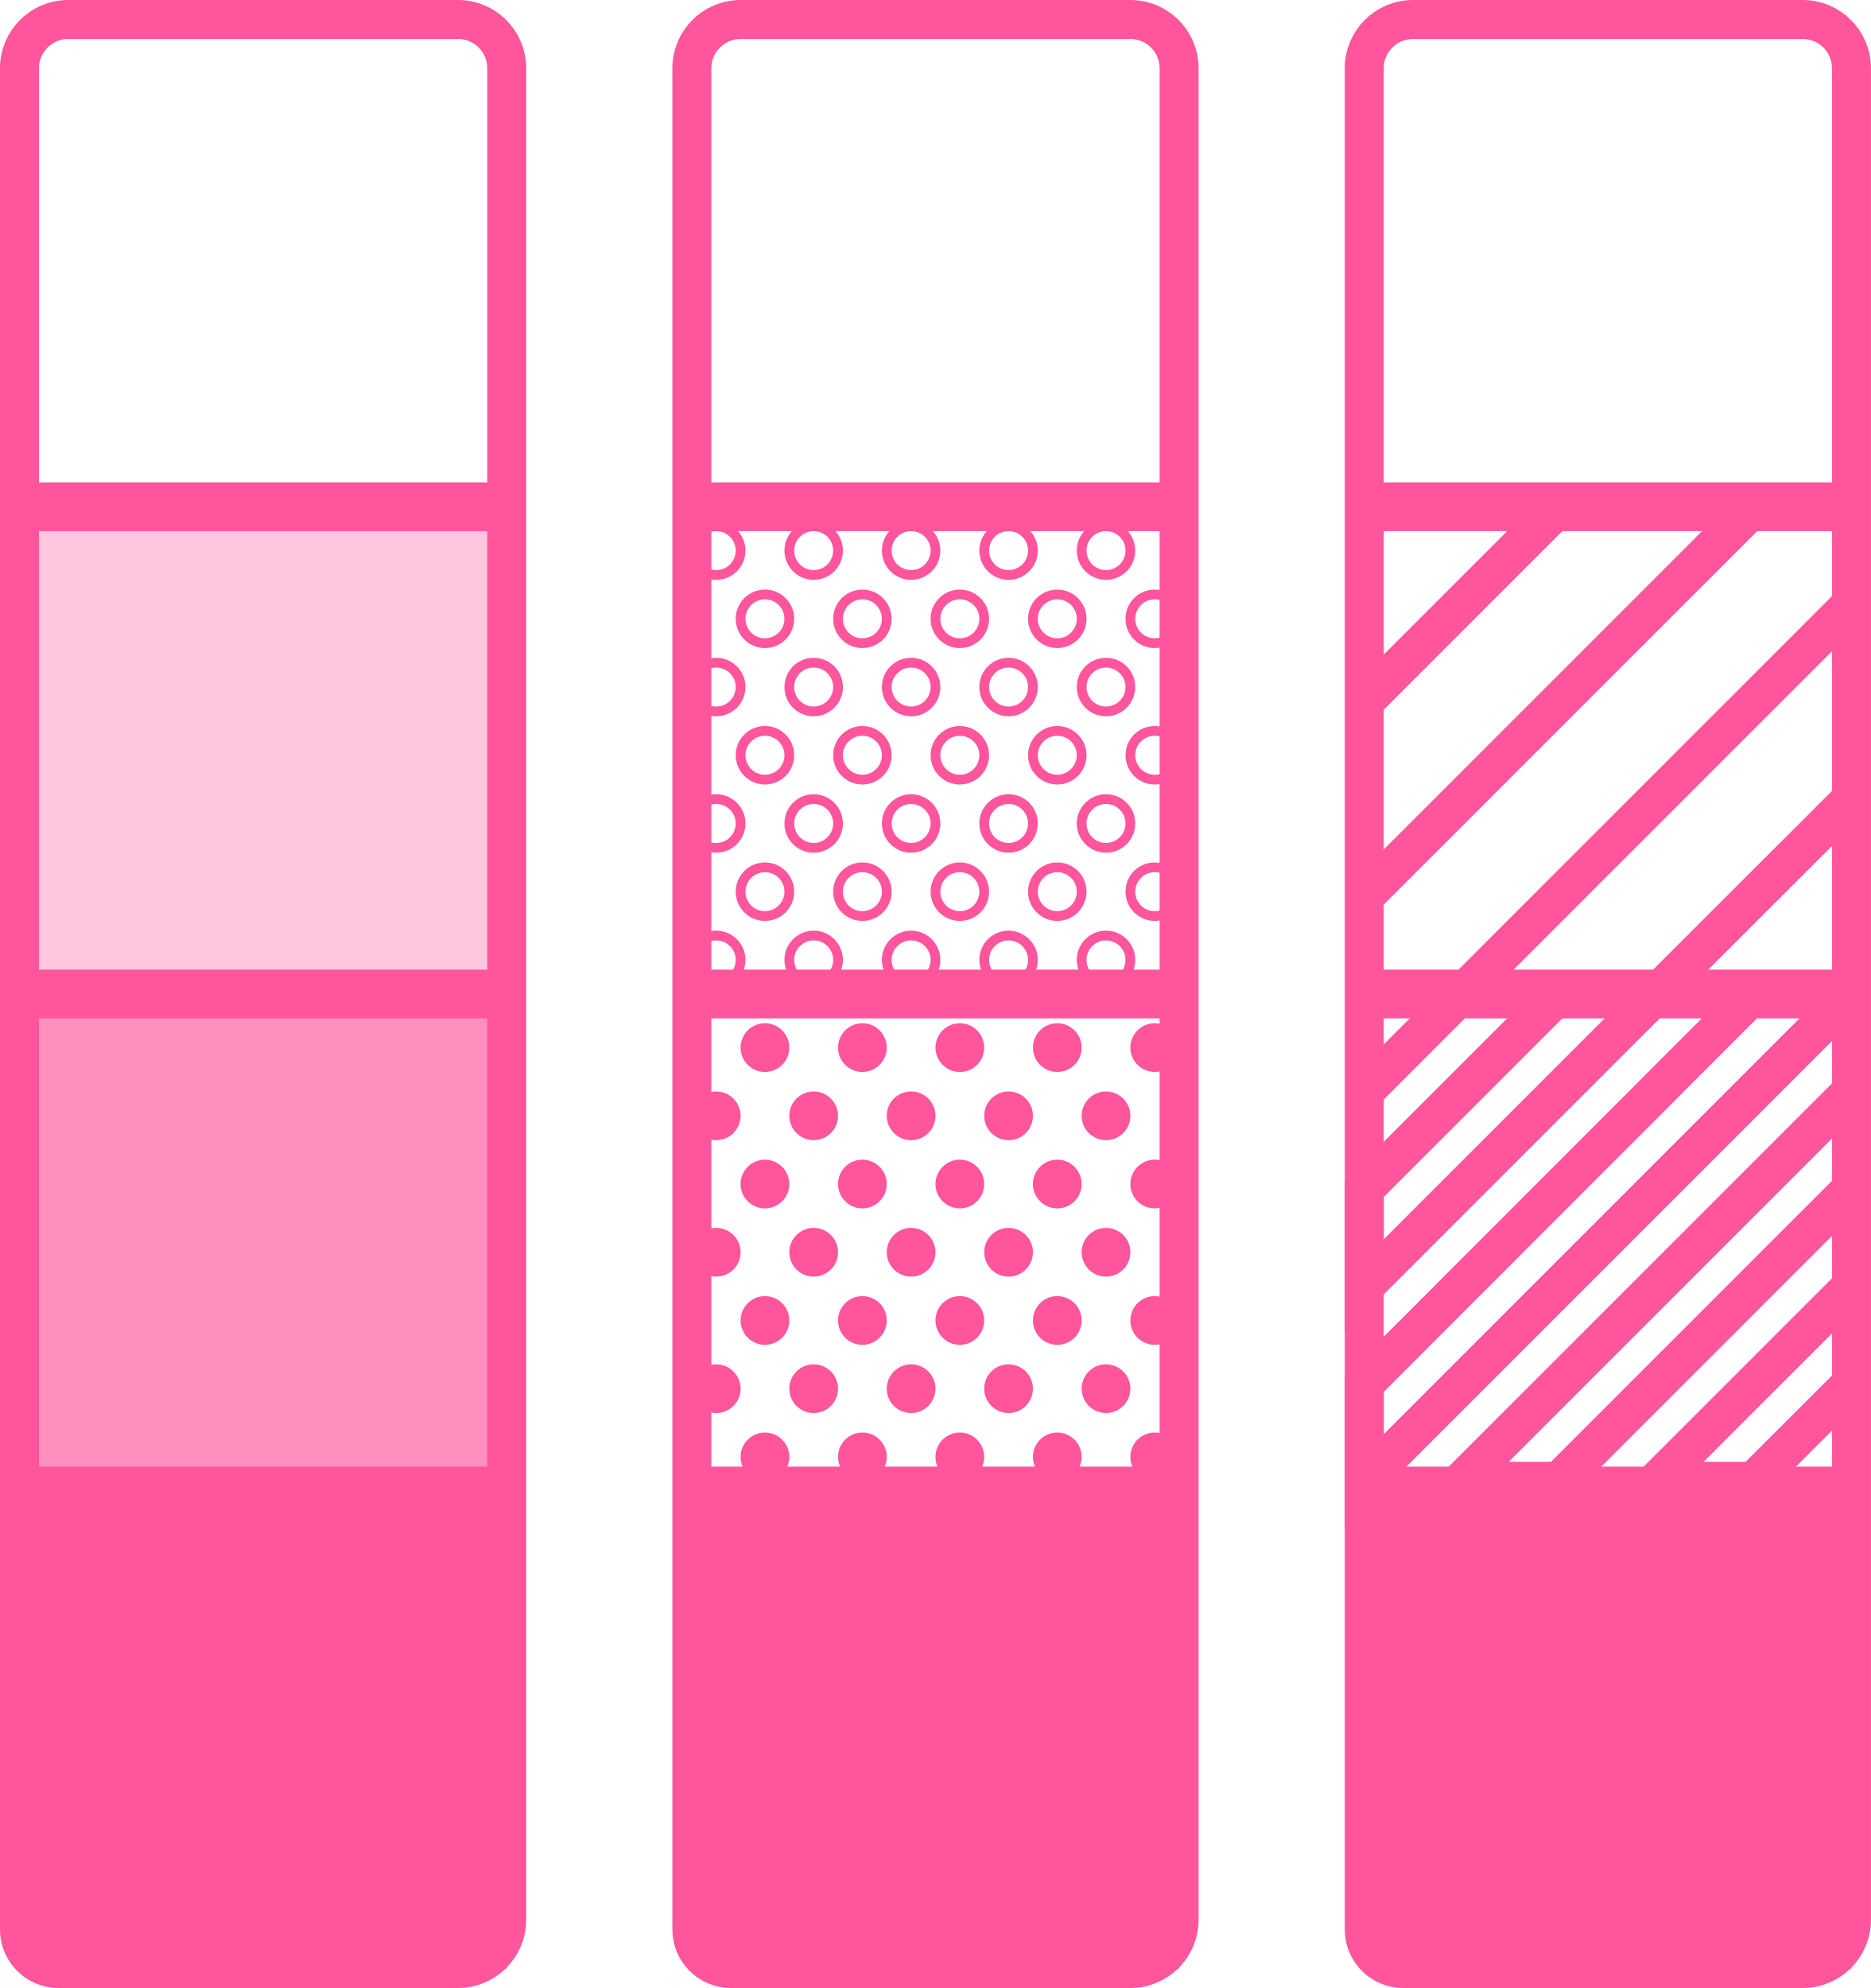
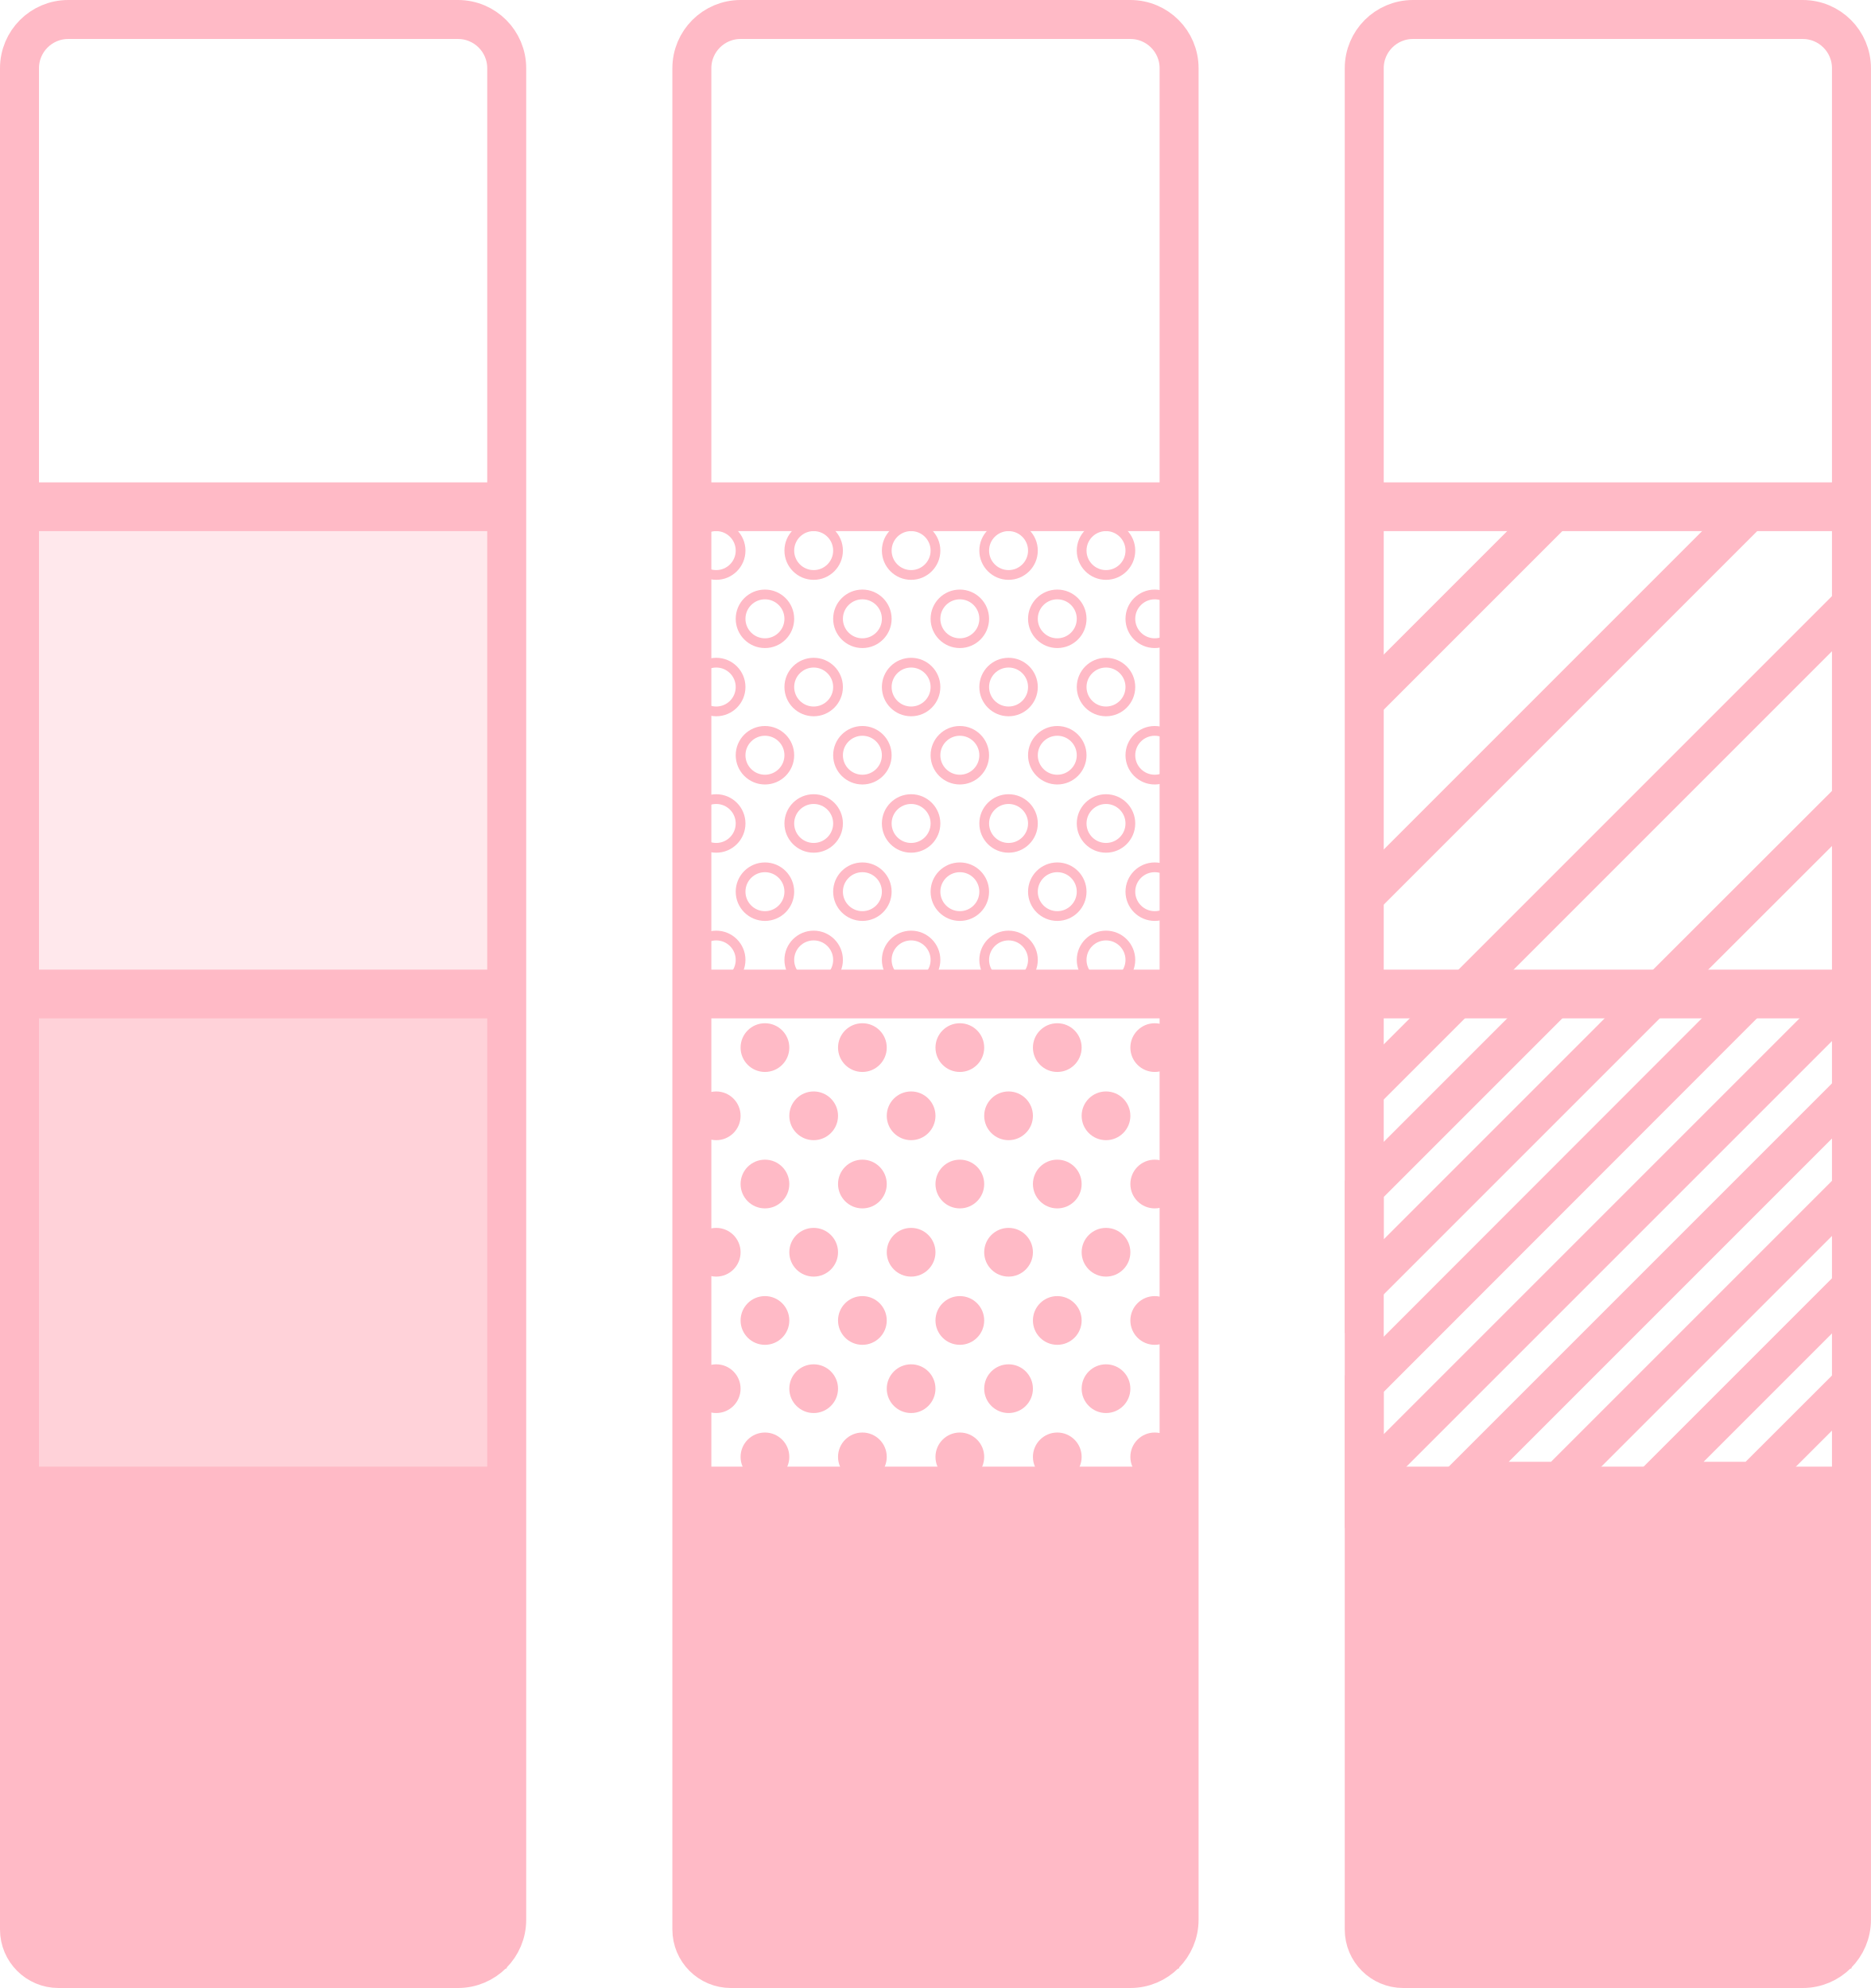
<svg xmlns="http://www.w3.org/2000/svg" width="192px" height="204px" viewBox="0 0 192 204" version="1.1">
  <defs />
  <g id="Symbols" stroke="none" stroke-width="1" fill="none" fill-rule="evenodd">
    <g id="Pafiume-colors">
      <g id="diagonal" transform="translate(139, 2)">
-         <rect id="Rectangle" fill="#FF559D" x="1" y="150" width="50" height="50" />
-         <path d="M51.222,139.757 L40.968,150 L31,150 L51.032,129.968 M50.746,120.254 L21,150 L11,150 L50.998,110.002 M51,100 L1,150 L1,140 L40.968,100 L31,100 L1,130 L1,120 C14.333,106.667 21,100 21,100 C21,100 17.667,100 11,100 L1,110" id="Path-10" stroke="#FF559D" stroke-width="4" />
-         <path d="M51.011,79.979 L30.968,100 L21,100 M51.021,59.979 L11,100 L1,100 M51,50 L41,50 L1.014,89.986 M30.968,50 L21,50 L0.748,70.252" id="Path-10-Copy" stroke="#FF559D" stroke-width="4" />
-         <g id="Group-3" transform="translate(1, 0)" stroke="#FF559D">
+         <rect id="Rectangle" fill="#FFBAC6" x="1" y="150" width="50" height="50" />
+         <path d="M51.222,139.757 L40.968,150 L31,150 L51.032,129.968 M50.746,120.254 L21,150 L11,150 L50.998,110.002 M51,100 L1,150 L1,140 L40.968,100 L31,100 L1,130 L1,120 C14.333,106.667 21,100 21,100 C21,100 17.667,100 11,100 L1,110" id="Path-10" stroke="#FFBAC6" stroke-width="4" />
+         <path d="M51.011,79.979 L30.968,100 L21,100 M51.021,59.979 L11,100 L1,100 M51,50 L41,50 L1.014,89.986 M30.968,50 L21,50 L0.748,70.252" id="Path-10-Copy" stroke="#FFBAC6" stroke-width="4" />
+         <g id="Group-3" transform="translate(1, 0)" stroke="#FFBAC6">
          <path d="M0,100 L50.522,100" id="Path-9" stroke-width="5" />
          <path d="M0,151 L50.502,151" id="Path-9-Copy" stroke-width="5" />
          <path d="M0,50 L50.502,50" id="Path-9-Copy-2" stroke-width="5" />
          <path d="M-4.01456646e-13,5 L-4.01456646e-13,196 C-4.01186104e-13,198.209 1.791,200 4,200 L45,200 C47.761,200 50,197.761 50,195 L50,5 C50,2.239 47.761,-8.57723936e-14 45,-8.52651283e-14 L5,-8.52651283e-14 C2.239,-8.4757863e-14 -4.01794823e-13,2.239 -4.01456646e-13,5 Z" id="Path-11" stroke-width="4" />
        </g>
      </g>
      <g id="gradient" transform="translate(2, 2)">
-         <g id="Group-4" stroke="#FF559D">
+         <g id="Group-4" stroke="#FFBAC6">
          <path d="M0,100 L50.522,100" id="Path-9" stroke-width="5" />
          <path d="M0,151 L50.502,151" id="Path-9-Copy" stroke-width="5" />
          <path d="M0,50 L50.502,50" id="Path-9-Copy-2" stroke-width="5" />
          <path d="M-4.01456646e-13,5 L-4.01456646e-13,196 C-4.01186104e-13,198.209 1.791,200 4,200 L45,200 C47.761,200 50,197.761 50,195 L50,5 C50,2.239 47.761,-8.57723936e-14 45,-8.52651283e-14 L5,-8.52651283e-14 C2.239,-8.4757863e-14 -4.01794823e-13,2.239 -4.01456646e-13,5 Z" id="Path-11" stroke-width="4" />
        </g>
-         <rect id="Rectangle" fill="#FF559D" x="0" y="150" width="50" height="50" />
-         <rect id="Rectangle-Copy" fill="#FF559D" opacity="0.66" x="0" y="100" width="50" height="50" />
-         <rect id="Rectangle-Copy-2" fill="#FF559D" opacity="0.33" x="0" y="50" width="50" height="50" />
+         <rect id="Rectangle" fill="#FFBAC6" x="0" y="150" width="50" height="50" />
+         <rect id="Rectangle-Copy" fill="#FFBAC6" opacity="0.66" x="0" y="100" width="50" height="50" />
+         <rect id="Rectangle-Copy-2" fill="#FFBAC6" opacity="0.33" x="0" y="50" width="50" height="50" />
      </g>
      <g id="dots" transform="translate(71, 2)">
-         <g id="Group-2" stroke="#FF559D">
+         <g id="Group-2" stroke="#FFBAC6">
          <path d="M0,100 L50.522,100" id="Path-9" stroke-width="5" />
          <path d="M0,151 L50.502,151" id="Path-9-Copy" stroke-width="5" />
          <path d="M0,50 L50.502,50" id="Path-9-Copy-2" stroke-width="5" />
          <path d="M-4.01456646e-13,5 L-4.01456646e-13,196 C-4.01186104e-13,198.209 1.791,200 4,200 L45,200 C47.761,200 50,197.761 50,195 L50,5 C50,2.239 47.761,-8.57723936e-14 45,-8.52651283e-14 L5,-8.52651283e-14 C2.239,-8.4757863e-14 -4.01794823e-13,2.239 -4.01456646e-13,5 Z" id="Path-11" stroke-width="4" />
        </g>
-         <rect id="Rectangle" fill="#FF559D" x="0" y="150" width="50" height="50" />
-         <g id="Group" transform="translate(0, 103)" fill="#FF559D">
+         <rect id="Rectangle" fill="#FFBAC6" x="0" y="150" width="50" height="50" />
+         <g id="Group" transform="translate(0, 103)" fill="#FFBAC6">
          <circle id="Oval-5" cx="7.5" cy="16.5" r="2.5" />
          <circle id="Oval-5-Copy" cx="17.5" cy="16.5" r="2.5" />
          <circle id="Oval-5-Copy-2" cx="27.5" cy="16.5" r="2.5" />
          <circle id="Oval-5-Copy-3" cx="37.5" cy="16.5" r="2.5" />
          <circle id="Oval-5-Copy-4" cx="47.5" cy="16.5" r="2.5" />
          <circle id="Oval-5" cx="2.5" cy="23.5" r="2.5" />
          <circle id="Oval-5-Copy" cx="12.5" cy="23.5" r="2.5" />
          <circle id="Oval-5-Copy-2" cx="22.5" cy="23.5" r="2.5" />
          <circle id="Oval-5-Copy-3" cx="32.5" cy="23.5" r="2.5" />
          <circle id="Oval-5-Copy-4" cx="42.5" cy="23.5" r="2.5" />
          <circle id="Oval-5" cx="7.5" cy="2.5" r="2.5" />
          <circle id="Oval-5-Copy" cx="17.5" cy="2.5" r="2.5" />
          <circle id="Oval-5-Copy-2" cx="27.5" cy="2.5" r="2.5" />
          <circle id="Oval-5-Copy-3" cx="37.5" cy="2.5" r="2.5" />
          <circle id="Oval-5-Copy-4" cx="47.5" cy="2.5" r="2.5" />
          <circle id="Oval-5" cx="2.5" cy="9.5" r="2.5" />
          <circle id="Oval-5-Copy" cx="12.5" cy="9.5" r="2.5" />
          <circle id="Oval-5-Copy-2" cx="22.5" cy="9.5" r="2.5" />
          <circle id="Oval-5-Copy-3" cx="32.5" cy="9.5" r="2.5" />
          <circle id="Oval-5-Copy-4" cx="42.5" cy="9.5" r="2.5" />
          <circle id="Oval-5" cx="7.5" cy="44.5" r="2.5" />
          <circle id="Oval-5-Copy" cx="17.5" cy="44.5" r="2.5" />
          <circle id="Oval-5-Copy-2" cx="27.5" cy="44.5" r="2.5" />
          <circle id="Oval-5-Copy-3" cx="37.5" cy="44.5" r="2.5" />
          <circle id="Oval-5-Copy-4" cx="47.5" cy="44.5" r="2.5" />
          <circle id="Oval-5" cx="7.5" cy="30.5" r="2.5" />
          <circle id="Oval-5-Copy" cx="17.5" cy="30.5" r="2.5" />
          <circle id="Oval-5-Copy-2" cx="27.5" cy="30.5" r="2.5" />
          <circle id="Oval-5-Copy-3" cx="37.5" cy="30.5" r="2.5" />
          <circle id="Oval-5-Copy-4" cx="47.5" cy="30.5" r="2.5" />
          <circle id="Oval-5" cx="2.5" cy="37.5" r="2.5" />
          <circle id="Oval-5-Copy" cx="12.5" cy="37.5" r="2.5" />
          <circle id="Oval-5-Copy-2" cx="22.5" cy="37.5" r="2.5" />
          <circle id="Oval-5-Copy-3" cx="32.5" cy="37.5" r="2.5" />
          <circle id="Oval-5-Copy-4" cx="42.5" cy="37.5" r="2.5" />
        </g>
-         <g id="Group-Copy-2" transform="translate(25, 75.5) scale(-1, 1) translate(-25, -75.5) translate(0, 52)" stroke="#FF559D">
+         <g id="Group-Copy-2" transform="translate(25, 75.5) scale(-1, 1) translate(-25, -75.5) translate(0, 52)" stroke="#FFBAC6">
          <circle id="Oval-5" cx="7.5" cy="16.5" r="2.5" />
          <circle id="Oval-5-Copy" cx="17.5" cy="16.5" r="2.5" />
          <circle id="Oval-5-Copy-2" cx="27.5" cy="16.5" r="2.5" />
          <circle id="Oval-5-Copy-3" cx="37.5" cy="16.5" r="2.5" />
          <circle id="Oval-5-Copy-4" cx="47.5" cy="16.5" r="2.5" />
          <circle id="Oval-5" cx="2.5" cy="23.5" r="2.5" />
          <circle id="Oval-5-Copy" cx="12.5" cy="23.5" r="2.5" />
          <circle id="Oval-5-Copy-2" cx="22.5" cy="23.5" r="2.5" />
          <circle id="Oval-5-Copy-3" cx="32.5" cy="23.5" r="2.5" />
          <circle id="Oval-5-Copy-4" cx="42.5" cy="23.5" r="2.5" />
          <circle id="Oval-5" cx="7.5" cy="2.5" r="2.5" />
          <circle id="Oval-5-Copy" cx="17.5" cy="2.5" r="2.5" />
          <circle id="Oval-5-Copy-2" cx="27.5" cy="2.5" r="2.5" />
          <circle id="Oval-5-Copy-3" cx="37.5" cy="2.5" r="2.5" />
          <circle id="Oval-5-Copy-4" cx="47.5" cy="2.5" r="2.5" />
          <circle id="Oval-5" cx="2.5" cy="9.5" r="2.5" />
          <circle id="Oval-5-Copy" cx="12.5" cy="9.5" r="2.5" />
          <circle id="Oval-5-Copy-2" cx="22.5" cy="9.5" r="2.5" />
          <circle id="Oval-5-Copy-3" cx="32.5" cy="9.5" r="2.5" />
          <circle id="Oval-5-Copy-4" cx="42.5" cy="9.5" r="2.5" />
          <circle id="Oval-5" cx="7.5" cy="44.5" r="2.5" />
          <circle id="Oval-5-Copy" cx="17.5" cy="44.5" r="2.5" />
          <circle id="Oval-5-Copy-2" cx="27.5" cy="44.5" r="2.5" />
          <circle id="Oval-5-Copy-3" cx="37.5" cy="44.5" r="2.5" />
          <circle id="Oval-5-Copy-4" cx="47.5" cy="44.5" r="2.5" />
          <circle id="Oval-5" cx="7.5" cy="30.5" r="2.5" />
          <circle id="Oval-5-Copy" cx="17.5" cy="30.5" r="2.5" />
          <circle id="Oval-5-Copy-2" cx="27.5" cy="30.5" r="2.5" />
          <circle id="Oval-5-Copy-3" cx="37.5" cy="30.5" r="2.5" />
          <circle id="Oval-5-Copy-4" cx="47.5" cy="30.5" r="2.5" />
          <circle id="Oval-5" cx="2.5" cy="37.5" r="2.5" />
          <circle id="Oval-5-Copy" cx="12.5" cy="37.5" r="2.5" />
          <circle id="Oval-5-Copy-2" cx="22.5" cy="37.5" r="2.5" />
          <circle id="Oval-5-Copy-3" cx="32.5" cy="37.5" r="2.5" />
          <circle id="Oval-5-Copy-4" cx="42.5" cy="37.5" r="2.5" />
        </g>
      </g>
    </g>
  </g>
</svg>
